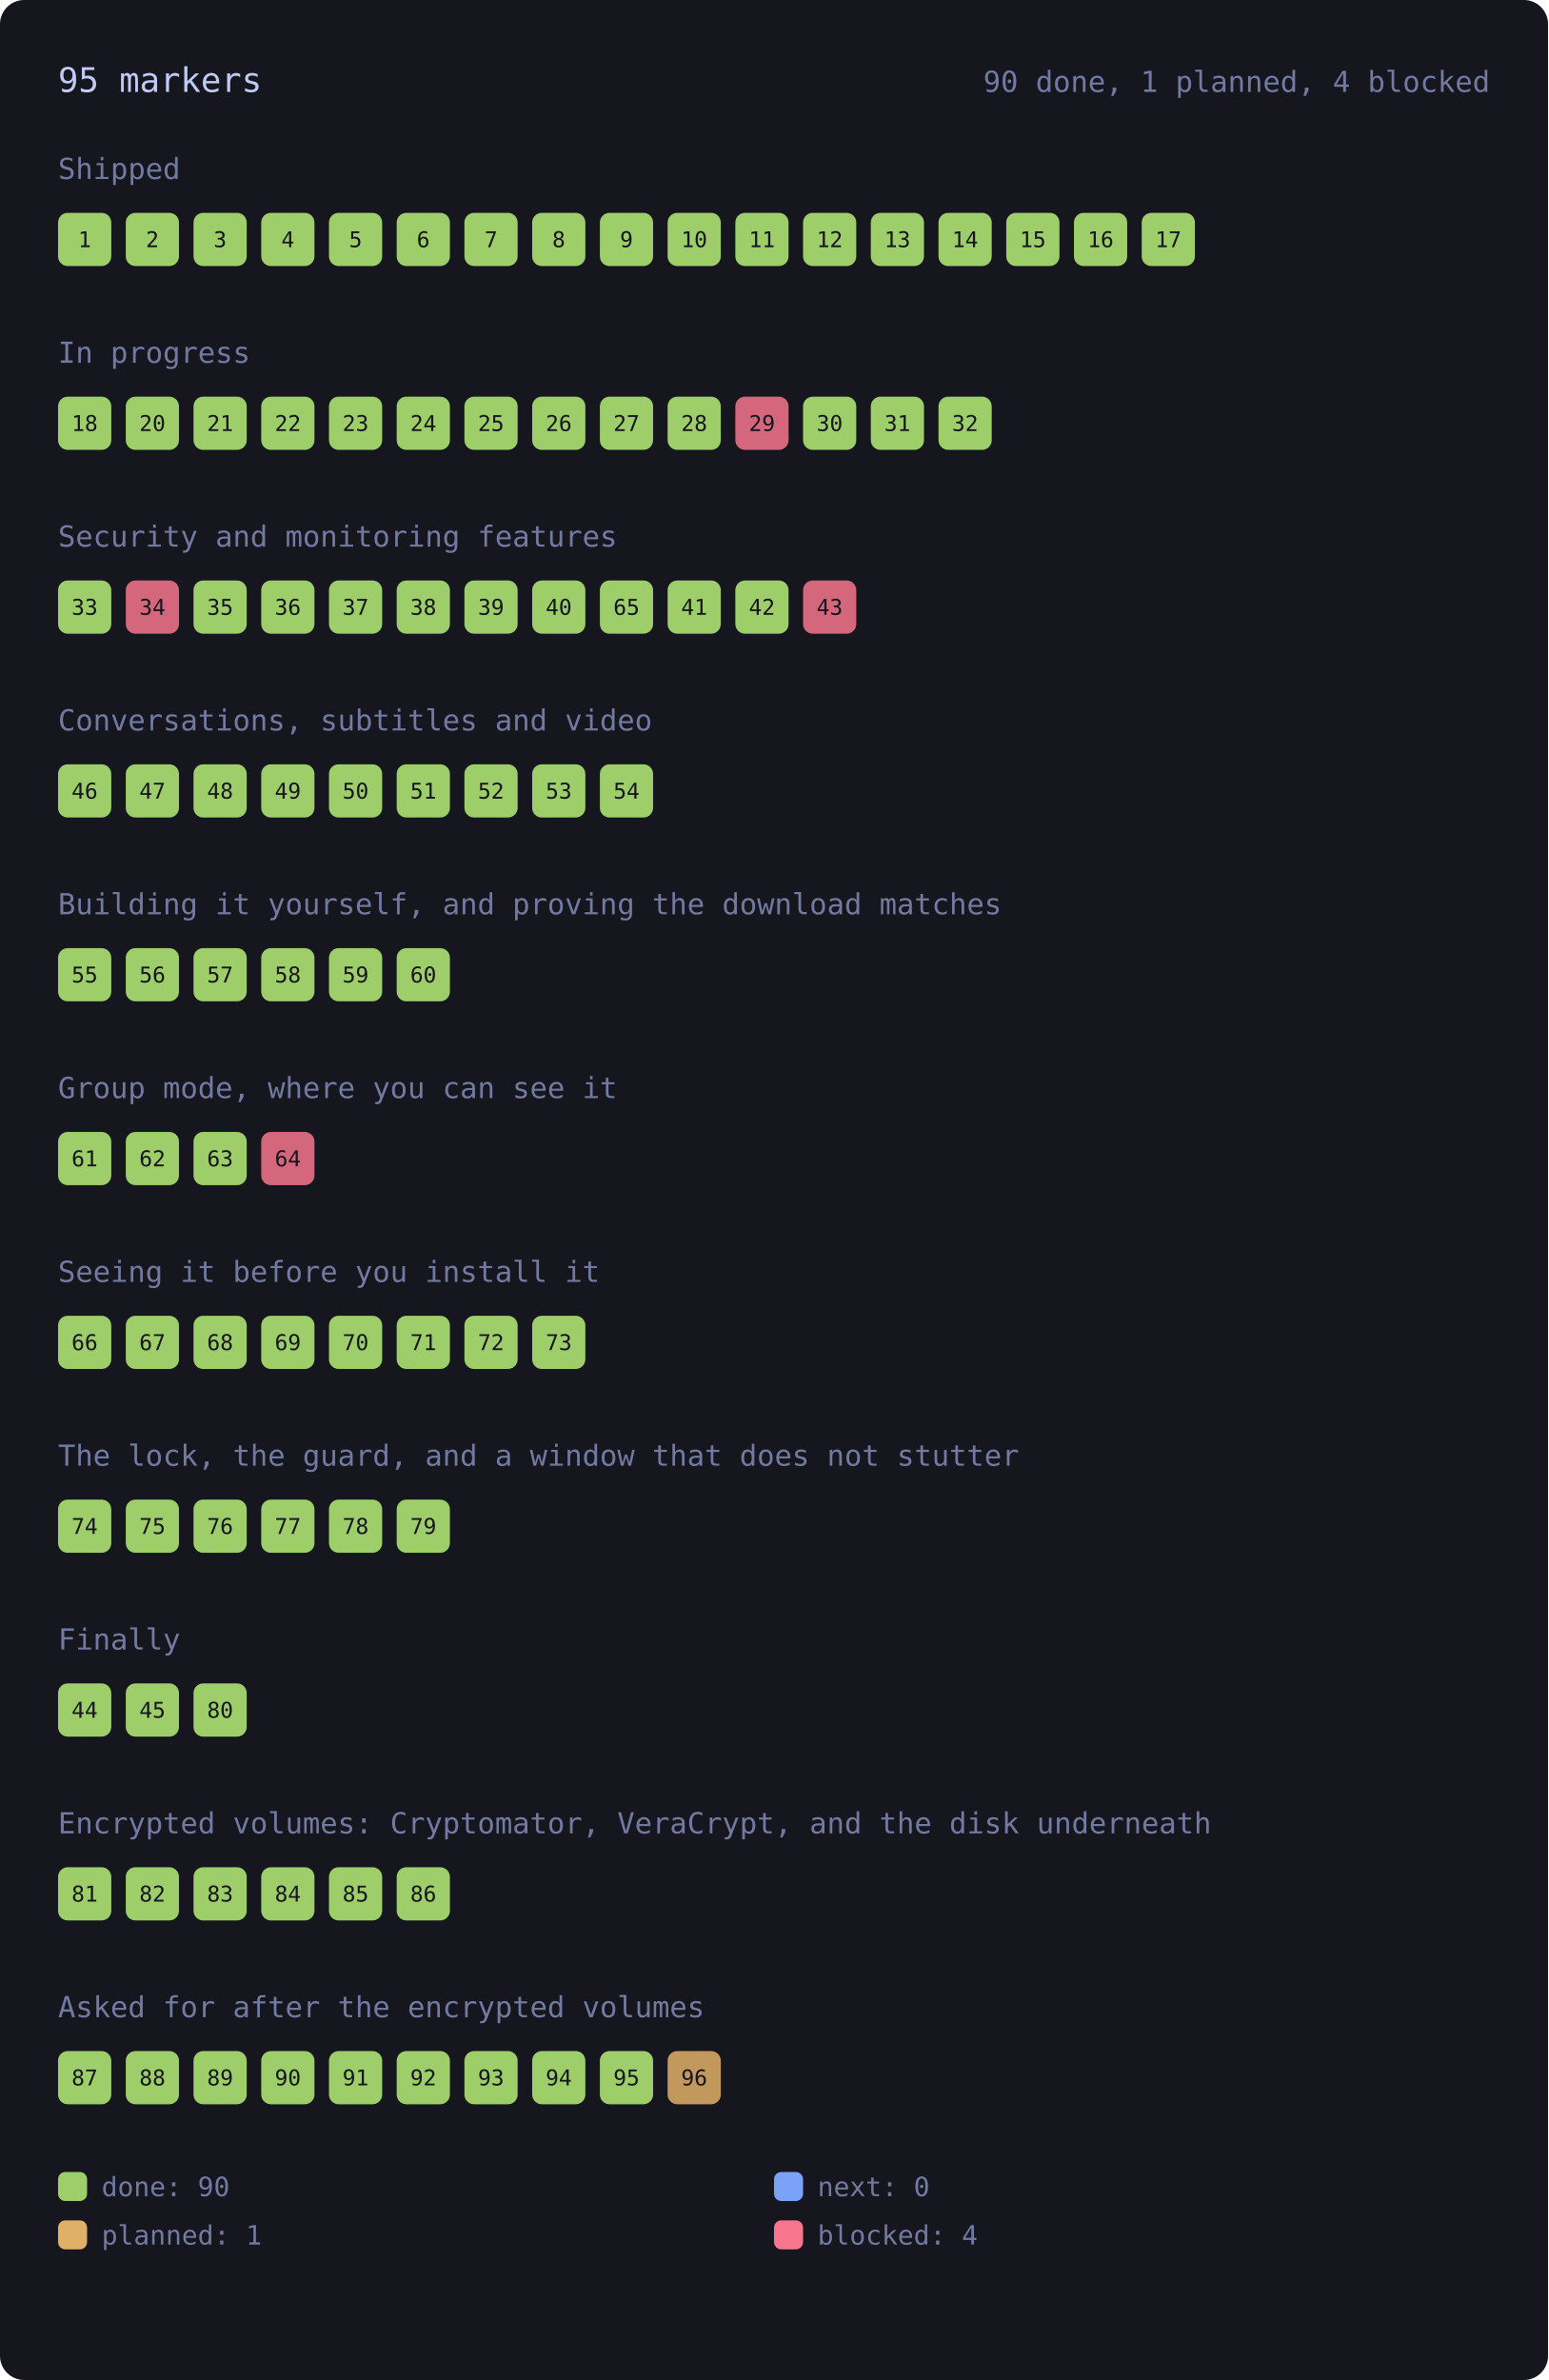
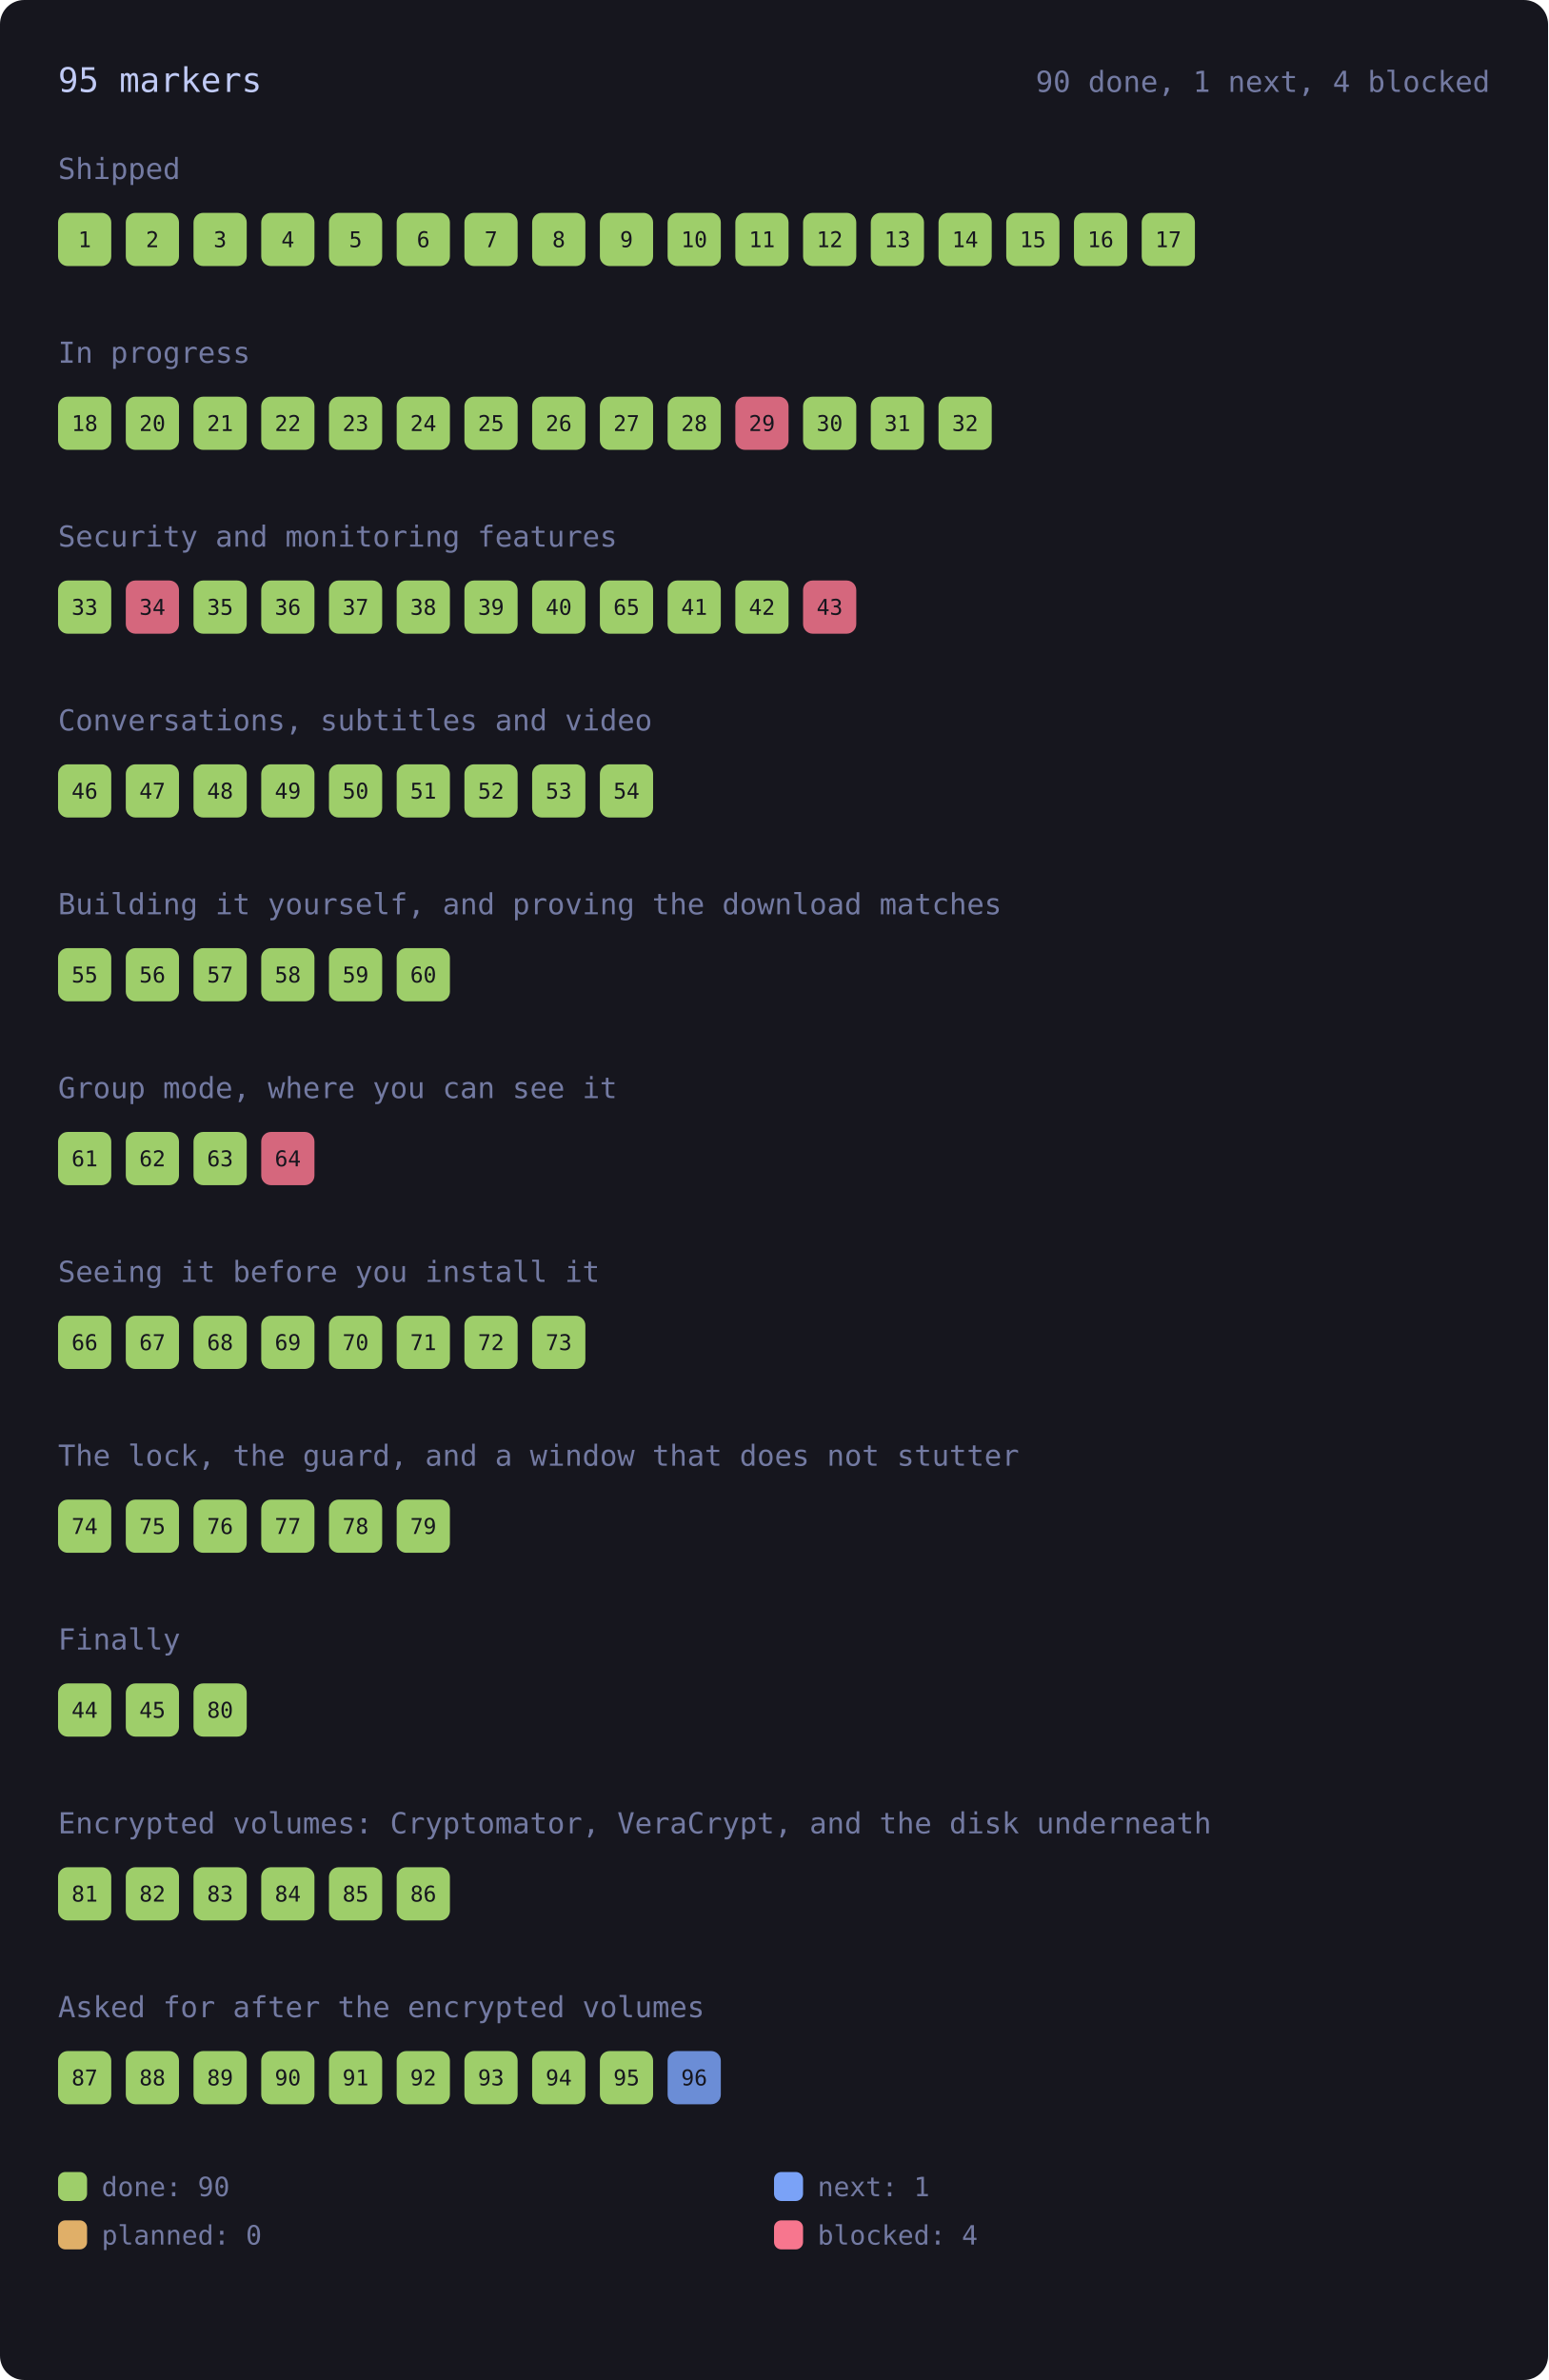
<svg xmlns="http://www.w3.org/2000/svg" viewBox="0 0 640 984" width="640" height="984" style="max-width:100%;height:auto" role="img" aria-label="every roadmap marker, coloured by state">
  <rect x="0" y="0" width="640" height="984" rx="10" fill="var(--bg-inset, #16161e)" />
  <text x="24.0" y="38.0" font-family="ui-monospace, SFMono-Regular, Menlo, Consolas, monospace" font-size="14" fill="var(--fg, #c0caf5)">95 markers</text>
-   <text x="616.0" y="38.0" font-family="ui-monospace, SFMono-Regular, Menlo, Consolas, monospace" font-size="12" fill="var(--muted, #737aa2)" text-anchor="end">90 done, 1 planned, 4 blocked</text>
+   <text x="616.0" y="38.0" font-family="ui-monospace, SFMono-Regular, Menlo, Consolas, monospace" font-size="12" fill="var(--muted, #737aa2)" text-anchor="end">90 done, 1 next, 4 blocked</text>
  <text x="24.0" y="74.0" font-family="ui-monospace, SFMono-Regular, Menlo, Consolas, monospace" font-size="12" fill="var(--muted, #737aa2)">Shipped</text>
  <g>
    <rect x="24.0" y="88.0" width="22.0" height="22.0" rx="4" fill="var(--ok, #9ece6a)" opacity="1" />
    <text x="35.0" y="102.2" font-family="ui-monospace, SFMono-Regular, Menlo, Consolas, monospace" font-size="9" fill="var(--bg-inset, #16161e)" text-anchor="middle">1</text>
  </g>
  <g>
    <rect x="52.0" y="88.0" width="22.0" height="22.0" rx="4" fill="var(--ok, #9ece6a)" opacity="1" />
    <text x="63.0" y="102.2" font-family="ui-monospace, SFMono-Regular, Menlo, Consolas, monospace" font-size="9" fill="var(--bg-inset, #16161e)" text-anchor="middle">2</text>
  </g>
  <g>
    <rect x="80.0" y="88.0" width="22.0" height="22.0" rx="4" fill="var(--ok, #9ece6a)" opacity="1" />
    <text x="91.0" y="102.2" font-family="ui-monospace, SFMono-Regular, Menlo, Consolas, monospace" font-size="9" fill="var(--bg-inset, #16161e)" text-anchor="middle">3</text>
  </g>
  <g>
    <rect x="108.0" y="88.0" width="22.0" height="22.0" rx="4" fill="var(--ok, #9ece6a)" opacity="1" />
    <text x="119.0" y="102.2" font-family="ui-monospace, SFMono-Regular, Menlo, Consolas, monospace" font-size="9" fill="var(--bg-inset, #16161e)" text-anchor="middle">4</text>
  </g>
  <g>
    <rect x="136.0" y="88.0" width="22.0" height="22.0" rx="4" fill="var(--ok, #9ece6a)" opacity="1" />
    <text x="147.0" y="102.2" font-family="ui-monospace, SFMono-Regular, Menlo, Consolas, monospace" font-size="9" fill="var(--bg-inset, #16161e)" text-anchor="middle">5</text>
  </g>
  <g>
    <rect x="164.0" y="88.0" width="22.0" height="22.0" rx="4" fill="var(--ok, #9ece6a)" opacity="1" />
    <text x="175.0" y="102.2" font-family="ui-monospace, SFMono-Regular, Menlo, Consolas, monospace" font-size="9" fill="var(--bg-inset, #16161e)" text-anchor="middle">6</text>
  </g>
  <g>
    <rect x="192.0" y="88.0" width="22.0" height="22.0" rx="4" fill="var(--ok, #9ece6a)" opacity="1" />
    <text x="203.0" y="102.2" font-family="ui-monospace, SFMono-Regular, Menlo, Consolas, monospace" font-size="9" fill="var(--bg-inset, #16161e)" text-anchor="middle">7</text>
  </g>
  <g>
    <rect x="220.0" y="88.0" width="22.0" height="22.0" rx="4" fill="var(--ok, #9ece6a)" opacity="1" />
    <text x="231.0" y="102.2" font-family="ui-monospace, SFMono-Regular, Menlo, Consolas, monospace" font-size="9" fill="var(--bg-inset, #16161e)" text-anchor="middle">8</text>
  </g>
  <g>
    <rect x="248.0" y="88.0" width="22.0" height="22.0" rx="4" fill="var(--ok, #9ece6a)" opacity="1" />
    <text x="259.0" y="102.2" font-family="ui-monospace, SFMono-Regular, Menlo, Consolas, monospace" font-size="9" fill="var(--bg-inset, #16161e)" text-anchor="middle">9</text>
  </g>
  <g>
    <rect x="276.0" y="88.0" width="22.0" height="22.0" rx="4" fill="var(--ok, #9ece6a)" opacity="1" />
    <text x="287.0" y="102.2" font-family="ui-monospace, SFMono-Regular, Menlo, Consolas, monospace" font-size="9" fill="var(--bg-inset, #16161e)" text-anchor="middle">10</text>
  </g>
  <g>
    <rect x="304.0" y="88.0" width="22.0" height="22.0" rx="4" fill="var(--ok, #9ece6a)" opacity="1" />
    <text x="315.0" y="102.2" font-family="ui-monospace, SFMono-Regular, Menlo, Consolas, monospace" font-size="9" fill="var(--bg-inset, #16161e)" text-anchor="middle">11</text>
  </g>
  <g>
    <rect x="332.0" y="88.0" width="22.0" height="22.0" rx="4" fill="var(--ok, #9ece6a)" opacity="1" />
    <text x="343.0" y="102.2" font-family="ui-monospace, SFMono-Regular, Menlo, Consolas, monospace" font-size="9" fill="var(--bg-inset, #16161e)" text-anchor="middle">12</text>
  </g>
  <g>
    <rect x="360.0" y="88.0" width="22.0" height="22.0" rx="4" fill="var(--ok, #9ece6a)" opacity="1" />
    <text x="371.0" y="102.2" font-family="ui-monospace, SFMono-Regular, Menlo, Consolas, monospace" font-size="9" fill="var(--bg-inset, #16161e)" text-anchor="middle">13</text>
  </g>
  <g>
    <rect x="388.0" y="88.0" width="22.0" height="22.0" rx="4" fill="var(--ok, #9ece6a)" opacity="1" />
    <text x="399.0" y="102.2" font-family="ui-monospace, SFMono-Regular, Menlo, Consolas, monospace" font-size="9" fill="var(--bg-inset, #16161e)" text-anchor="middle">14</text>
  </g>
  <g>
    <rect x="416.0" y="88.0" width="22.0" height="22.0" rx="4" fill="var(--ok, #9ece6a)" opacity="1" />
    <text x="427.0" y="102.2" font-family="ui-monospace, SFMono-Regular, Menlo, Consolas, monospace" font-size="9" fill="var(--bg-inset, #16161e)" text-anchor="middle">15</text>
  </g>
  <g>
    <rect x="444.0" y="88.0" width="22.0" height="22.0" rx="4" fill="var(--ok, #9ece6a)" opacity="1" />
    <text x="455.0" y="102.2" font-family="ui-monospace, SFMono-Regular, Menlo, Consolas, monospace" font-size="9" fill="var(--bg-inset, #16161e)" text-anchor="middle">16</text>
  </g>
  <g>
    <rect x="472.0" y="88.0" width="22.0" height="22.0" rx="4" fill="var(--ok, #9ece6a)" opacity="1" />
    <text x="483.0" y="102.2" font-family="ui-monospace, SFMono-Regular, Menlo, Consolas, monospace" font-size="9" fill="var(--bg-inset, #16161e)" text-anchor="middle">17</text>
  </g>
  <text x="24.0" y="150.0" font-family="ui-monospace, SFMono-Regular, Menlo, Consolas, monospace" font-size="12" fill="var(--muted, #737aa2)">In progress</text>
  <g>
    <rect x="24.0" y="164.0" width="22.0" height="22.0" rx="4" fill="var(--ok, #9ece6a)" opacity="1" />
    <text x="35.0" y="178.2" font-family="ui-monospace, SFMono-Regular, Menlo, Consolas, monospace" font-size="9" fill="var(--bg-inset, #16161e)" text-anchor="middle">18</text>
  </g>
  <g>
    <rect x="52.0" y="164.0" width="22.0" height="22.0" rx="4" fill="var(--ok, #9ece6a)" opacity="1" />
    <text x="63.0" y="178.2" font-family="ui-monospace, SFMono-Regular, Menlo, Consolas, monospace" font-size="9" fill="var(--bg-inset, #16161e)" text-anchor="middle">20</text>
  </g>
  <g>
    <rect x="80.0" y="164.0" width="22.0" height="22.0" rx="4" fill="var(--ok, #9ece6a)" opacity="1" />
    <text x="91.0" y="178.2" font-family="ui-monospace, SFMono-Regular, Menlo, Consolas, monospace" font-size="9" fill="var(--bg-inset, #16161e)" text-anchor="middle">21</text>
  </g>
  <g>
    <rect x="108.0" y="164.0" width="22.0" height="22.0" rx="4" fill="var(--ok, #9ece6a)" opacity="1" />
    <text x="119.0" y="178.2" font-family="ui-monospace, SFMono-Regular, Menlo, Consolas, monospace" font-size="9" fill="var(--bg-inset, #16161e)" text-anchor="middle">22</text>
  </g>
  <g>
    <rect x="136.0" y="164.0" width="22.0" height="22.0" rx="4" fill="var(--ok, #9ece6a)" opacity="1" />
    <text x="147.0" y="178.2" font-family="ui-monospace, SFMono-Regular, Menlo, Consolas, monospace" font-size="9" fill="var(--bg-inset, #16161e)" text-anchor="middle">23</text>
  </g>
  <g>
    <rect x="164.0" y="164.0" width="22.0" height="22.0" rx="4" fill="var(--ok, #9ece6a)" opacity="1" />
    <text x="175.0" y="178.2" font-family="ui-monospace, SFMono-Regular, Menlo, Consolas, monospace" font-size="9" fill="var(--bg-inset, #16161e)" text-anchor="middle">24</text>
  </g>
  <g>
    <rect x="192.0" y="164.0" width="22.0" height="22.0" rx="4" fill="var(--ok, #9ece6a)" opacity="1" />
    <text x="203.0" y="178.2" font-family="ui-monospace, SFMono-Regular, Menlo, Consolas, monospace" font-size="9" fill="var(--bg-inset, #16161e)" text-anchor="middle">25</text>
  </g>
  <g>
    <rect x="220.0" y="164.0" width="22.0" height="22.0" rx="4" fill="var(--ok, #9ece6a)" opacity="1" />
    <text x="231.0" y="178.2" font-family="ui-monospace, SFMono-Regular, Menlo, Consolas, monospace" font-size="9" fill="var(--bg-inset, #16161e)" text-anchor="middle">26</text>
  </g>
  <g>
    <rect x="248.0" y="164.0" width="22.0" height="22.0" rx="4" fill="var(--ok, #9ece6a)" opacity="1" />
    <text x="259.0" y="178.2" font-family="ui-monospace, SFMono-Regular, Menlo, Consolas, monospace" font-size="9" fill="var(--bg-inset, #16161e)" text-anchor="middle">27</text>
  </g>
  <g>
    <rect x="276.0" y="164.0" width="22.0" height="22.0" rx="4" fill="var(--ok, #9ece6a)" opacity="1" />
    <text x="287.0" y="178.2" font-family="ui-monospace, SFMono-Regular, Menlo, Consolas, monospace" font-size="9" fill="var(--bg-inset, #16161e)" text-anchor="middle">28</text>
  </g>
  <g>
    <rect x="304.0" y="164.0" width="22.0" height="22.0" rx="4" fill="var(--err, #f7768e)" opacity="0.85" />
    <text x="315.0" y="178.2" font-family="ui-monospace, SFMono-Regular, Menlo, Consolas, monospace" font-size="9" fill="var(--bg-inset, #16161e)" text-anchor="middle">29</text>
  </g>
  <g>
    <rect x="332.0" y="164.0" width="22.0" height="22.0" rx="4" fill="var(--ok, #9ece6a)" opacity="1" />
    <text x="343.0" y="178.2" font-family="ui-monospace, SFMono-Regular, Menlo, Consolas, monospace" font-size="9" fill="var(--bg-inset, #16161e)" text-anchor="middle">30</text>
  </g>
  <g>
    <rect x="360.0" y="164.0" width="22.0" height="22.0" rx="4" fill="var(--ok, #9ece6a)" opacity="1" />
    <text x="371.0" y="178.2" font-family="ui-monospace, SFMono-Regular, Menlo, Consolas, monospace" font-size="9" fill="var(--bg-inset, #16161e)" text-anchor="middle">31</text>
  </g>
  <g>
    <rect x="388.0" y="164.0" width="22.0" height="22.0" rx="4" fill="var(--ok, #9ece6a)" opacity="1" />
    <text x="399.0" y="178.2" font-family="ui-monospace, SFMono-Regular, Menlo, Consolas, monospace" font-size="9" fill="var(--bg-inset, #16161e)" text-anchor="middle">32</text>
  </g>
  <text x="24.0" y="226.0" font-family="ui-monospace, SFMono-Regular, Menlo, Consolas, monospace" font-size="12" fill="var(--muted, #737aa2)">Security and monitoring features</text>
  <g>
    <rect x="24.0" y="240.0" width="22.0" height="22.0" rx="4" fill="var(--ok, #9ece6a)" opacity="1" />
    <text x="35.0" y="254.2" font-family="ui-monospace, SFMono-Regular, Menlo, Consolas, monospace" font-size="9" fill="var(--bg-inset, #16161e)" text-anchor="middle">33</text>
  </g>
  <g>
    <rect x="52.0" y="240.0" width="22.0" height="22.0" rx="4" fill="var(--err, #f7768e)" opacity="0.85" />
    <text x="63.0" y="254.2" font-family="ui-monospace, SFMono-Regular, Menlo, Consolas, monospace" font-size="9" fill="var(--bg-inset, #16161e)" text-anchor="middle">34</text>
  </g>
  <g>
    <rect x="80.0" y="240.0" width="22.0" height="22.0" rx="4" fill="var(--ok, #9ece6a)" opacity="1" />
    <text x="91.0" y="254.2" font-family="ui-monospace, SFMono-Regular, Menlo, Consolas, monospace" font-size="9" fill="var(--bg-inset, #16161e)" text-anchor="middle">35</text>
  </g>
  <g>
    <rect x="108.0" y="240.0" width="22.0" height="22.0" rx="4" fill="var(--ok, #9ece6a)" opacity="1" />
    <text x="119.0" y="254.2" font-family="ui-monospace, SFMono-Regular, Menlo, Consolas, monospace" font-size="9" fill="var(--bg-inset, #16161e)" text-anchor="middle">36</text>
  </g>
  <g>
    <rect x="136.0" y="240.0" width="22.0" height="22.0" rx="4" fill="var(--ok, #9ece6a)" opacity="1" />
    <text x="147.0" y="254.2" font-family="ui-monospace, SFMono-Regular, Menlo, Consolas, monospace" font-size="9" fill="var(--bg-inset, #16161e)" text-anchor="middle">37</text>
  </g>
  <g>
    <rect x="164.0" y="240.0" width="22.0" height="22.0" rx="4" fill="var(--ok, #9ece6a)" opacity="1" />
    <text x="175.0" y="254.2" font-family="ui-monospace, SFMono-Regular, Menlo, Consolas, monospace" font-size="9" fill="var(--bg-inset, #16161e)" text-anchor="middle">38</text>
  </g>
  <g>
    <rect x="192.0" y="240.0" width="22.0" height="22.0" rx="4" fill="var(--ok, #9ece6a)" opacity="1" />
    <text x="203.0" y="254.2" font-family="ui-monospace, SFMono-Regular, Menlo, Consolas, monospace" font-size="9" fill="var(--bg-inset, #16161e)" text-anchor="middle">39</text>
  </g>
  <g>
    <rect x="220.0" y="240.0" width="22.0" height="22.0" rx="4" fill="var(--ok, #9ece6a)" opacity="1" />
    <text x="231.0" y="254.2" font-family="ui-monospace, SFMono-Regular, Menlo, Consolas, monospace" font-size="9" fill="var(--bg-inset, #16161e)" text-anchor="middle">40</text>
  </g>
  <g>
    <rect x="248.0" y="240.0" width="22.0" height="22.0" rx="4" fill="var(--ok, #9ece6a)" opacity="1" />
    <text x="259.0" y="254.2" font-family="ui-monospace, SFMono-Regular, Menlo, Consolas, monospace" font-size="9" fill="var(--bg-inset, #16161e)" text-anchor="middle">65</text>
  </g>
  <g>
    <rect x="276.0" y="240.0" width="22.0" height="22.0" rx="4" fill="var(--ok, #9ece6a)" opacity="1" />
    <text x="287.0" y="254.2" font-family="ui-monospace, SFMono-Regular, Menlo, Consolas, monospace" font-size="9" fill="var(--bg-inset, #16161e)" text-anchor="middle">41</text>
  </g>
  <g>
    <rect x="304.0" y="240.0" width="22.0" height="22.0" rx="4" fill="var(--ok, #9ece6a)" opacity="1" />
    <text x="315.0" y="254.2" font-family="ui-monospace, SFMono-Regular, Menlo, Consolas, monospace" font-size="9" fill="var(--bg-inset, #16161e)" text-anchor="middle">42</text>
  </g>
  <g>
    <rect x="332.0" y="240.0" width="22.0" height="22.0" rx="4" fill="var(--err, #f7768e)" opacity="0.85" />
    <text x="343.0" y="254.2" font-family="ui-monospace, SFMono-Regular, Menlo, Consolas, monospace" font-size="9" fill="var(--bg-inset, #16161e)" text-anchor="middle">43</text>
  </g>
  <text x="24.0" y="302.0" font-family="ui-monospace, SFMono-Regular, Menlo, Consolas, monospace" font-size="12" fill="var(--muted, #737aa2)">Conversations, subtitles and video</text>
  <g>
    <rect x="24.0" y="316.0" width="22.0" height="22.0" rx="4" fill="var(--ok, #9ece6a)" opacity="1" />
    <text x="35.0" y="330.2" font-family="ui-monospace, SFMono-Regular, Menlo, Consolas, monospace" font-size="9" fill="var(--bg-inset, #16161e)" text-anchor="middle">46</text>
  </g>
  <g>
    <rect x="52.0" y="316.0" width="22.0" height="22.0" rx="4" fill="var(--ok, #9ece6a)" opacity="1" />
    <text x="63.0" y="330.2" font-family="ui-monospace, SFMono-Regular, Menlo, Consolas, monospace" font-size="9" fill="var(--bg-inset, #16161e)" text-anchor="middle">47</text>
  </g>
  <g>
    <rect x="80.0" y="316.0" width="22.0" height="22.0" rx="4" fill="var(--ok, #9ece6a)" opacity="1" />
    <text x="91.0" y="330.2" font-family="ui-monospace, SFMono-Regular, Menlo, Consolas, monospace" font-size="9" fill="var(--bg-inset, #16161e)" text-anchor="middle">48</text>
  </g>
  <g>
    <rect x="108.0" y="316.0" width="22.0" height="22.0" rx="4" fill="var(--ok, #9ece6a)" opacity="1" />
    <text x="119.0" y="330.2" font-family="ui-monospace, SFMono-Regular, Menlo, Consolas, monospace" font-size="9" fill="var(--bg-inset, #16161e)" text-anchor="middle">49</text>
  </g>
  <g>
    <rect x="136.0" y="316.0" width="22.0" height="22.0" rx="4" fill="var(--ok, #9ece6a)" opacity="1" />
    <text x="147.0" y="330.2" font-family="ui-monospace, SFMono-Regular, Menlo, Consolas, monospace" font-size="9" fill="var(--bg-inset, #16161e)" text-anchor="middle">50</text>
  </g>
  <g>
    <rect x="164.0" y="316.0" width="22.0" height="22.0" rx="4" fill="var(--ok, #9ece6a)" opacity="1" />
    <text x="175.0" y="330.2" font-family="ui-monospace, SFMono-Regular, Menlo, Consolas, monospace" font-size="9" fill="var(--bg-inset, #16161e)" text-anchor="middle">51</text>
  </g>
  <g>
    <rect x="192.0" y="316.0" width="22.0" height="22.0" rx="4" fill="var(--ok, #9ece6a)" opacity="1" />
    <text x="203.0" y="330.2" font-family="ui-monospace, SFMono-Regular, Menlo, Consolas, monospace" font-size="9" fill="var(--bg-inset, #16161e)" text-anchor="middle">52</text>
  </g>
  <g>
    <rect x="220.0" y="316.0" width="22.0" height="22.0" rx="4" fill="var(--ok, #9ece6a)" opacity="1" />
    <text x="231.0" y="330.2" font-family="ui-monospace, SFMono-Regular, Menlo, Consolas, monospace" font-size="9" fill="var(--bg-inset, #16161e)" text-anchor="middle">53</text>
  </g>
  <g>
    <rect x="248.0" y="316.0" width="22.0" height="22.0" rx="4" fill="var(--ok, #9ece6a)" opacity="1" />
    <text x="259.0" y="330.2" font-family="ui-monospace, SFMono-Regular, Menlo, Consolas, monospace" font-size="9" fill="var(--bg-inset, #16161e)" text-anchor="middle">54</text>
  </g>
  <text x="24.0" y="378.0" font-family="ui-monospace, SFMono-Regular, Menlo, Consolas, monospace" font-size="12" fill="var(--muted, #737aa2)">Building it yourself, and proving the download matches</text>
  <g>
    <rect x="24.0" y="392.0" width="22.0" height="22.0" rx="4" fill="var(--ok, #9ece6a)" opacity="1" />
    <text x="35.0" y="406.2" font-family="ui-monospace, SFMono-Regular, Menlo, Consolas, monospace" font-size="9" fill="var(--bg-inset, #16161e)" text-anchor="middle">55</text>
  </g>
  <g>
    <rect x="52.0" y="392.0" width="22.0" height="22.0" rx="4" fill="var(--ok, #9ece6a)" opacity="1" />
    <text x="63.0" y="406.2" font-family="ui-monospace, SFMono-Regular, Menlo, Consolas, monospace" font-size="9" fill="var(--bg-inset, #16161e)" text-anchor="middle">56</text>
  </g>
  <g>
    <rect x="80.0" y="392.0" width="22.0" height="22.0" rx="4" fill="var(--ok, #9ece6a)" opacity="1" />
    <text x="91.0" y="406.2" font-family="ui-monospace, SFMono-Regular, Menlo, Consolas, monospace" font-size="9" fill="var(--bg-inset, #16161e)" text-anchor="middle">57</text>
  </g>
  <g>
    <rect x="108.0" y="392.0" width="22.0" height="22.0" rx="4" fill="var(--ok, #9ece6a)" opacity="1" />
    <text x="119.0" y="406.2" font-family="ui-monospace, SFMono-Regular, Menlo, Consolas, monospace" font-size="9" fill="var(--bg-inset, #16161e)" text-anchor="middle">58</text>
  </g>
  <g>
    <rect x="136.0" y="392.0" width="22.0" height="22.0" rx="4" fill="var(--ok, #9ece6a)" opacity="1" />
    <text x="147.0" y="406.2" font-family="ui-monospace, SFMono-Regular, Menlo, Consolas, monospace" font-size="9" fill="var(--bg-inset, #16161e)" text-anchor="middle">59</text>
  </g>
  <g>
    <rect x="164.0" y="392.0" width="22.0" height="22.0" rx="4" fill="var(--ok, #9ece6a)" opacity="1" />
    <text x="175.0" y="406.2" font-family="ui-monospace, SFMono-Regular, Menlo, Consolas, monospace" font-size="9" fill="var(--bg-inset, #16161e)" text-anchor="middle">60</text>
  </g>
  <text x="24.0" y="454.0" font-family="ui-monospace, SFMono-Regular, Menlo, Consolas, monospace" font-size="12" fill="var(--muted, #737aa2)">Group mode, where you can see it</text>
  <g>
    <rect x="24.0" y="468.0" width="22.0" height="22.0" rx="4" fill="var(--ok, #9ece6a)" opacity="1" />
    <text x="35.0" y="482.2" font-family="ui-monospace, SFMono-Regular, Menlo, Consolas, monospace" font-size="9" fill="var(--bg-inset, #16161e)" text-anchor="middle">61</text>
  </g>
  <g>
    <rect x="52.0" y="468.0" width="22.0" height="22.0" rx="4" fill="var(--ok, #9ece6a)" opacity="1" />
    <text x="63.0" y="482.2" font-family="ui-monospace, SFMono-Regular, Menlo, Consolas, monospace" font-size="9" fill="var(--bg-inset, #16161e)" text-anchor="middle">62</text>
  </g>
  <g>
    <rect x="80.0" y="468.0" width="22.0" height="22.0" rx="4" fill="var(--ok, #9ece6a)" opacity="1" />
    <text x="91.0" y="482.2" font-family="ui-monospace, SFMono-Regular, Menlo, Consolas, monospace" font-size="9" fill="var(--bg-inset, #16161e)" text-anchor="middle">63</text>
  </g>
  <g>
    <rect x="108.0" y="468.0" width="22.0" height="22.0" rx="4" fill="var(--err, #f7768e)" opacity="0.85" />
    <text x="119.0" y="482.2" font-family="ui-monospace, SFMono-Regular, Menlo, Consolas, monospace" font-size="9" fill="var(--bg-inset, #16161e)" text-anchor="middle">64</text>
  </g>
  <text x="24.0" y="530.0" font-family="ui-monospace, SFMono-Regular, Menlo, Consolas, monospace" font-size="12" fill="var(--muted, #737aa2)">Seeing it before you install it</text>
  <g>
    <rect x="24.0" y="544.0" width="22.0" height="22.0" rx="4" fill="var(--ok, #9ece6a)" opacity="1" />
    <text x="35.0" y="558.2" font-family="ui-monospace, SFMono-Regular, Menlo, Consolas, monospace" font-size="9" fill="var(--bg-inset, #16161e)" text-anchor="middle">66</text>
  </g>
  <g>
    <rect x="52.0" y="544.0" width="22.0" height="22.0" rx="4" fill="var(--ok, #9ece6a)" opacity="1" />
    <text x="63.0" y="558.2" font-family="ui-monospace, SFMono-Regular, Menlo, Consolas, monospace" font-size="9" fill="var(--bg-inset, #16161e)" text-anchor="middle">67</text>
  </g>
  <g>
    <rect x="80.0" y="544.0" width="22.0" height="22.0" rx="4" fill="var(--ok, #9ece6a)" opacity="1" />
    <text x="91.0" y="558.2" font-family="ui-monospace, SFMono-Regular, Menlo, Consolas, monospace" font-size="9" fill="var(--bg-inset, #16161e)" text-anchor="middle">68</text>
  </g>
  <g>
    <rect x="108.0" y="544.0" width="22.0" height="22.0" rx="4" fill="var(--ok, #9ece6a)" opacity="1" />
    <text x="119.0" y="558.2" font-family="ui-monospace, SFMono-Regular, Menlo, Consolas, monospace" font-size="9" fill="var(--bg-inset, #16161e)" text-anchor="middle">69</text>
  </g>
  <g>
    <rect x="136.0" y="544.0" width="22.0" height="22.0" rx="4" fill="var(--ok, #9ece6a)" opacity="1" />
    <text x="147.0" y="558.2" font-family="ui-monospace, SFMono-Regular, Menlo, Consolas, monospace" font-size="9" fill="var(--bg-inset, #16161e)" text-anchor="middle">70</text>
  </g>
  <g>
    <rect x="164.0" y="544.0" width="22.0" height="22.0" rx="4" fill="var(--ok, #9ece6a)" opacity="1" />
    <text x="175.0" y="558.2" font-family="ui-monospace, SFMono-Regular, Menlo, Consolas, monospace" font-size="9" fill="var(--bg-inset, #16161e)" text-anchor="middle">71</text>
  </g>
  <g>
    <rect x="192.0" y="544.0" width="22.0" height="22.0" rx="4" fill="var(--ok, #9ece6a)" opacity="1" />
    <text x="203.0" y="558.2" font-family="ui-monospace, SFMono-Regular, Menlo, Consolas, monospace" font-size="9" fill="var(--bg-inset, #16161e)" text-anchor="middle">72</text>
  </g>
  <g>
    <rect x="220.0" y="544.0" width="22.0" height="22.0" rx="4" fill="var(--ok, #9ece6a)" opacity="1" />
    <text x="231.0" y="558.2" font-family="ui-monospace, SFMono-Regular, Menlo, Consolas, monospace" font-size="9" fill="var(--bg-inset, #16161e)" text-anchor="middle">73</text>
  </g>
  <text x="24.0" y="606.0" font-family="ui-monospace, SFMono-Regular, Menlo, Consolas, monospace" font-size="12" fill="var(--muted, #737aa2)">The lock, the guard, and a window that does not stutter</text>
  <g>
    <rect x="24.0" y="620.0" width="22.0" height="22.0" rx="4" fill="var(--ok, #9ece6a)" opacity="1" />
    <text x="35.0" y="634.2" font-family="ui-monospace, SFMono-Regular, Menlo, Consolas, monospace" font-size="9" fill="var(--bg-inset, #16161e)" text-anchor="middle">74</text>
  </g>
  <g>
    <rect x="52.0" y="620.0" width="22.0" height="22.0" rx="4" fill="var(--ok, #9ece6a)" opacity="1" />
    <text x="63.0" y="634.2" font-family="ui-monospace, SFMono-Regular, Menlo, Consolas, monospace" font-size="9" fill="var(--bg-inset, #16161e)" text-anchor="middle">75</text>
  </g>
  <g>
    <rect x="80.0" y="620.0" width="22.0" height="22.0" rx="4" fill="var(--ok, #9ece6a)" opacity="1" />
    <text x="91.0" y="634.2" font-family="ui-monospace, SFMono-Regular, Menlo, Consolas, monospace" font-size="9" fill="var(--bg-inset, #16161e)" text-anchor="middle">76</text>
  </g>
  <g>
    <rect x="108.0" y="620.0" width="22.0" height="22.0" rx="4" fill="var(--ok, #9ece6a)" opacity="1" />
    <text x="119.0" y="634.2" font-family="ui-monospace, SFMono-Regular, Menlo, Consolas, monospace" font-size="9" fill="var(--bg-inset, #16161e)" text-anchor="middle">77</text>
  </g>
  <g>
    <rect x="136.0" y="620.0" width="22.0" height="22.0" rx="4" fill="var(--ok, #9ece6a)" opacity="1" />
    <text x="147.0" y="634.2" font-family="ui-monospace, SFMono-Regular, Menlo, Consolas, monospace" font-size="9" fill="var(--bg-inset, #16161e)" text-anchor="middle">78</text>
  </g>
  <g>
    <rect x="164.0" y="620.0" width="22.0" height="22.0" rx="4" fill="var(--ok, #9ece6a)" opacity="1" />
    <text x="175.0" y="634.2" font-family="ui-monospace, SFMono-Regular, Menlo, Consolas, monospace" font-size="9" fill="var(--bg-inset, #16161e)" text-anchor="middle">79</text>
  </g>
  <text x="24.0" y="682.0" font-family="ui-monospace, SFMono-Regular, Menlo, Consolas, monospace" font-size="12" fill="var(--muted, #737aa2)">Finally</text>
  <g>
    <rect x="24.0" y="696.0" width="22.0" height="22.0" rx="4" fill="var(--ok, #9ece6a)" opacity="1" />
    <text x="35.0" y="710.2" font-family="ui-monospace, SFMono-Regular, Menlo, Consolas, monospace" font-size="9" fill="var(--bg-inset, #16161e)" text-anchor="middle">44</text>
  </g>
  <g>
    <rect x="52.0" y="696.0" width="22.0" height="22.0" rx="4" fill="var(--ok, #9ece6a)" opacity="1" />
    <text x="63.0" y="710.2" font-family="ui-monospace, SFMono-Regular, Menlo, Consolas, monospace" font-size="9" fill="var(--bg-inset, #16161e)" text-anchor="middle">45</text>
  </g>
  <g>
    <rect x="80.0" y="696.0" width="22.0" height="22.0" rx="4" fill="var(--ok, #9ece6a)" opacity="1" />
    <text x="91.0" y="710.2" font-family="ui-monospace, SFMono-Regular, Menlo, Consolas, monospace" font-size="9" fill="var(--bg-inset, #16161e)" text-anchor="middle">80</text>
  </g>
  <text x="24.0" y="758.0" font-family="ui-monospace, SFMono-Regular, Menlo, Consolas, monospace" font-size="12" fill="var(--muted, #737aa2)">Encrypted volumes: Cryptomator, VeraCrypt, and the disk underneath</text>
  <g>
    <rect x="24.0" y="772.0" width="22.0" height="22.0" rx="4" fill="var(--ok, #9ece6a)" opacity="1" />
    <text x="35.0" y="786.2" font-family="ui-monospace, SFMono-Regular, Menlo, Consolas, monospace" font-size="9" fill="var(--bg-inset, #16161e)" text-anchor="middle">81</text>
  </g>
  <g>
    <rect x="52.0" y="772.0" width="22.0" height="22.0" rx="4" fill="var(--ok, #9ece6a)" opacity="1" />
    <text x="63.0" y="786.2" font-family="ui-monospace, SFMono-Regular, Menlo, Consolas, monospace" font-size="9" fill="var(--bg-inset, #16161e)" text-anchor="middle">82</text>
  </g>
  <g>
    <rect x="80.0" y="772.0" width="22.0" height="22.0" rx="4" fill="var(--ok, #9ece6a)" opacity="1" />
    <text x="91.0" y="786.2" font-family="ui-monospace, SFMono-Regular, Menlo, Consolas, monospace" font-size="9" fill="var(--bg-inset, #16161e)" text-anchor="middle">83</text>
  </g>
  <g>
    <rect x="108.0" y="772.0" width="22.0" height="22.0" rx="4" fill="var(--ok, #9ece6a)" opacity="1" />
    <text x="119.0" y="786.2" font-family="ui-monospace, SFMono-Regular, Menlo, Consolas, monospace" font-size="9" fill="var(--bg-inset, #16161e)" text-anchor="middle">84</text>
  </g>
  <g>
    <rect x="136.0" y="772.0" width="22.0" height="22.0" rx="4" fill="var(--ok, #9ece6a)" opacity="1" />
    <text x="147.0" y="786.2" font-family="ui-monospace, SFMono-Regular, Menlo, Consolas, monospace" font-size="9" fill="var(--bg-inset, #16161e)" text-anchor="middle">85</text>
  </g>
  <g>
    <rect x="164.0" y="772.0" width="22.0" height="22.0" rx="4" fill="var(--ok, #9ece6a)" opacity="1" />
    <text x="175.0" y="786.2" font-family="ui-monospace, SFMono-Regular, Menlo, Consolas, monospace" font-size="9" fill="var(--bg-inset, #16161e)" text-anchor="middle">86</text>
  </g>
  <text x="24.0" y="834.0" font-family="ui-monospace, SFMono-Regular, Menlo, Consolas, monospace" font-size="12" fill="var(--muted, #737aa2)">Asked for after the encrypted volumes</text>
  <g>
    <rect x="24.0" y="848.0" width="22.0" height="22.0" rx="4" fill="var(--ok, #9ece6a)" opacity="1" />
    <text x="35.0" y="862.2" font-family="ui-monospace, SFMono-Regular, Menlo, Consolas, monospace" font-size="9" fill="var(--bg-inset, #16161e)" text-anchor="middle">87</text>
  </g>
  <g>
    <rect x="52.0" y="848.0" width="22.0" height="22.0" rx="4" fill="var(--ok, #9ece6a)" opacity="1" />
    <text x="63.0" y="862.2" font-family="ui-monospace, SFMono-Regular, Menlo, Consolas, monospace" font-size="9" fill="var(--bg-inset, #16161e)" text-anchor="middle">88</text>
  </g>
  <g>
    <rect x="80.0" y="848.0" width="22.0" height="22.0" rx="4" fill="var(--ok, #9ece6a)" opacity="1" />
    <text x="91.0" y="862.2" font-family="ui-monospace, SFMono-Regular, Menlo, Consolas, monospace" font-size="9" fill="var(--bg-inset, #16161e)" text-anchor="middle">89</text>
  </g>
  <g>
    <rect x="108.0" y="848.0" width="22.0" height="22.0" rx="4" fill="var(--ok, #9ece6a)" opacity="1" />
    <text x="119.0" y="862.2" font-family="ui-monospace, SFMono-Regular, Menlo, Consolas, monospace" font-size="9" fill="var(--bg-inset, #16161e)" text-anchor="middle">90</text>
  </g>
  <g>
    <rect x="136.0" y="848.0" width="22.0" height="22.0" rx="4" fill="var(--ok, #9ece6a)" opacity="1" />
    <text x="147.0" y="862.2" font-family="ui-monospace, SFMono-Regular, Menlo, Consolas, monospace" font-size="9" fill="var(--bg-inset, #16161e)" text-anchor="middle">91</text>
  </g>
  <g>
    <rect x="164.0" y="848.0" width="22.0" height="22.0" rx="4" fill="var(--ok, #9ece6a)" opacity="1" />
    <text x="175.0" y="862.2" font-family="ui-monospace, SFMono-Regular, Menlo, Consolas, monospace" font-size="9" fill="var(--bg-inset, #16161e)" text-anchor="middle">92</text>
  </g>
  <g>
    <rect x="192.0" y="848.0" width="22.0" height="22.0" rx="4" fill="var(--ok, #9ece6a)" opacity="1" />
    <text x="203.0" y="862.2" font-family="ui-monospace, SFMono-Regular, Menlo, Consolas, monospace" font-size="9" fill="var(--bg-inset, #16161e)" text-anchor="middle">93</text>
  </g>
  <g>
    <rect x="220.0" y="848.0" width="22.0" height="22.0" rx="4" fill="var(--ok, #9ece6a)" opacity="1" />
    <text x="231.0" y="862.2" font-family="ui-monospace, SFMono-Regular, Menlo, Consolas, monospace" font-size="9" fill="var(--bg-inset, #16161e)" text-anchor="middle">94</text>
  </g>
  <g>
    <rect x="248.0" y="848.0" width="22.0" height="22.0" rx="4" fill="var(--ok, #9ece6a)" opacity="1" />
    <text x="259.0" y="862.2" font-family="ui-monospace, SFMono-Regular, Menlo, Consolas, monospace" font-size="9" fill="var(--bg-inset, #16161e)" text-anchor="middle">95</text>
  </g>
  <g>
-     <rect x="276.0" y="848.0" width="22.0" height="22.0" rx="4" fill="var(--warn, #e0af68)" opacity="0.85" />
+     <rect x="276.0" y="848.0" width="22.0" height="22.0" rx="4" fill="var(--accent, #7aa2f7)" opacity="0.85" />
    <text x="287.0" y="862.2" font-family="ui-monospace, SFMono-Regular, Menlo, Consolas, monospace" font-size="9" fill="var(--bg-inset, #16161e)" text-anchor="middle">96</text>
  </g>
  <rect x="24.0" y="898.0" width="12" height="12" rx="3" fill="var(--ok, #9ece6a)" />
  <text x="42.0" y="908.0" font-family="ui-monospace, SFMono-Regular, Menlo, Consolas, monospace" font-size="11" fill="var(--muted, #737aa2)">done: 90</text>
  <rect x="320.0" y="898.0" width="12" height="12" rx="3" fill="var(--accent, #7aa2f7)" />
-   <text x="338.0" y="908.0" font-family="ui-monospace, SFMono-Regular, Menlo, Consolas, monospace" font-size="11" fill="var(--muted, #737aa2)">next: 0</text>
+   <text x="338.0" y="908.0" font-family="ui-monospace, SFMono-Regular, Menlo, Consolas, monospace" font-size="11" fill="var(--muted, #737aa2)">next: 1</text>
  <rect x="24.0" y="918.0" width="12" height="12" rx="3" fill="var(--warn, #e0af68)" />
-   <text x="42.0" y="928.0" font-family="ui-monospace, SFMono-Regular, Menlo, Consolas, monospace" font-size="11" fill="var(--muted, #737aa2)">planned: 1</text>
+   <text x="42.0" y="928.0" font-family="ui-monospace, SFMono-Regular, Menlo, Consolas, monospace" font-size="11" fill="var(--muted, #737aa2)">planned: 0</text>
  <rect x="320.0" y="918.0" width="12" height="12" rx="3" fill="var(--err, #f7768e)" />
  <text x="338.0" y="928.0" font-family="ui-monospace, SFMono-Regular, Menlo, Consolas, monospace" font-size="11" fill="var(--muted, #737aa2)">blocked: 4</text>
</svg>
